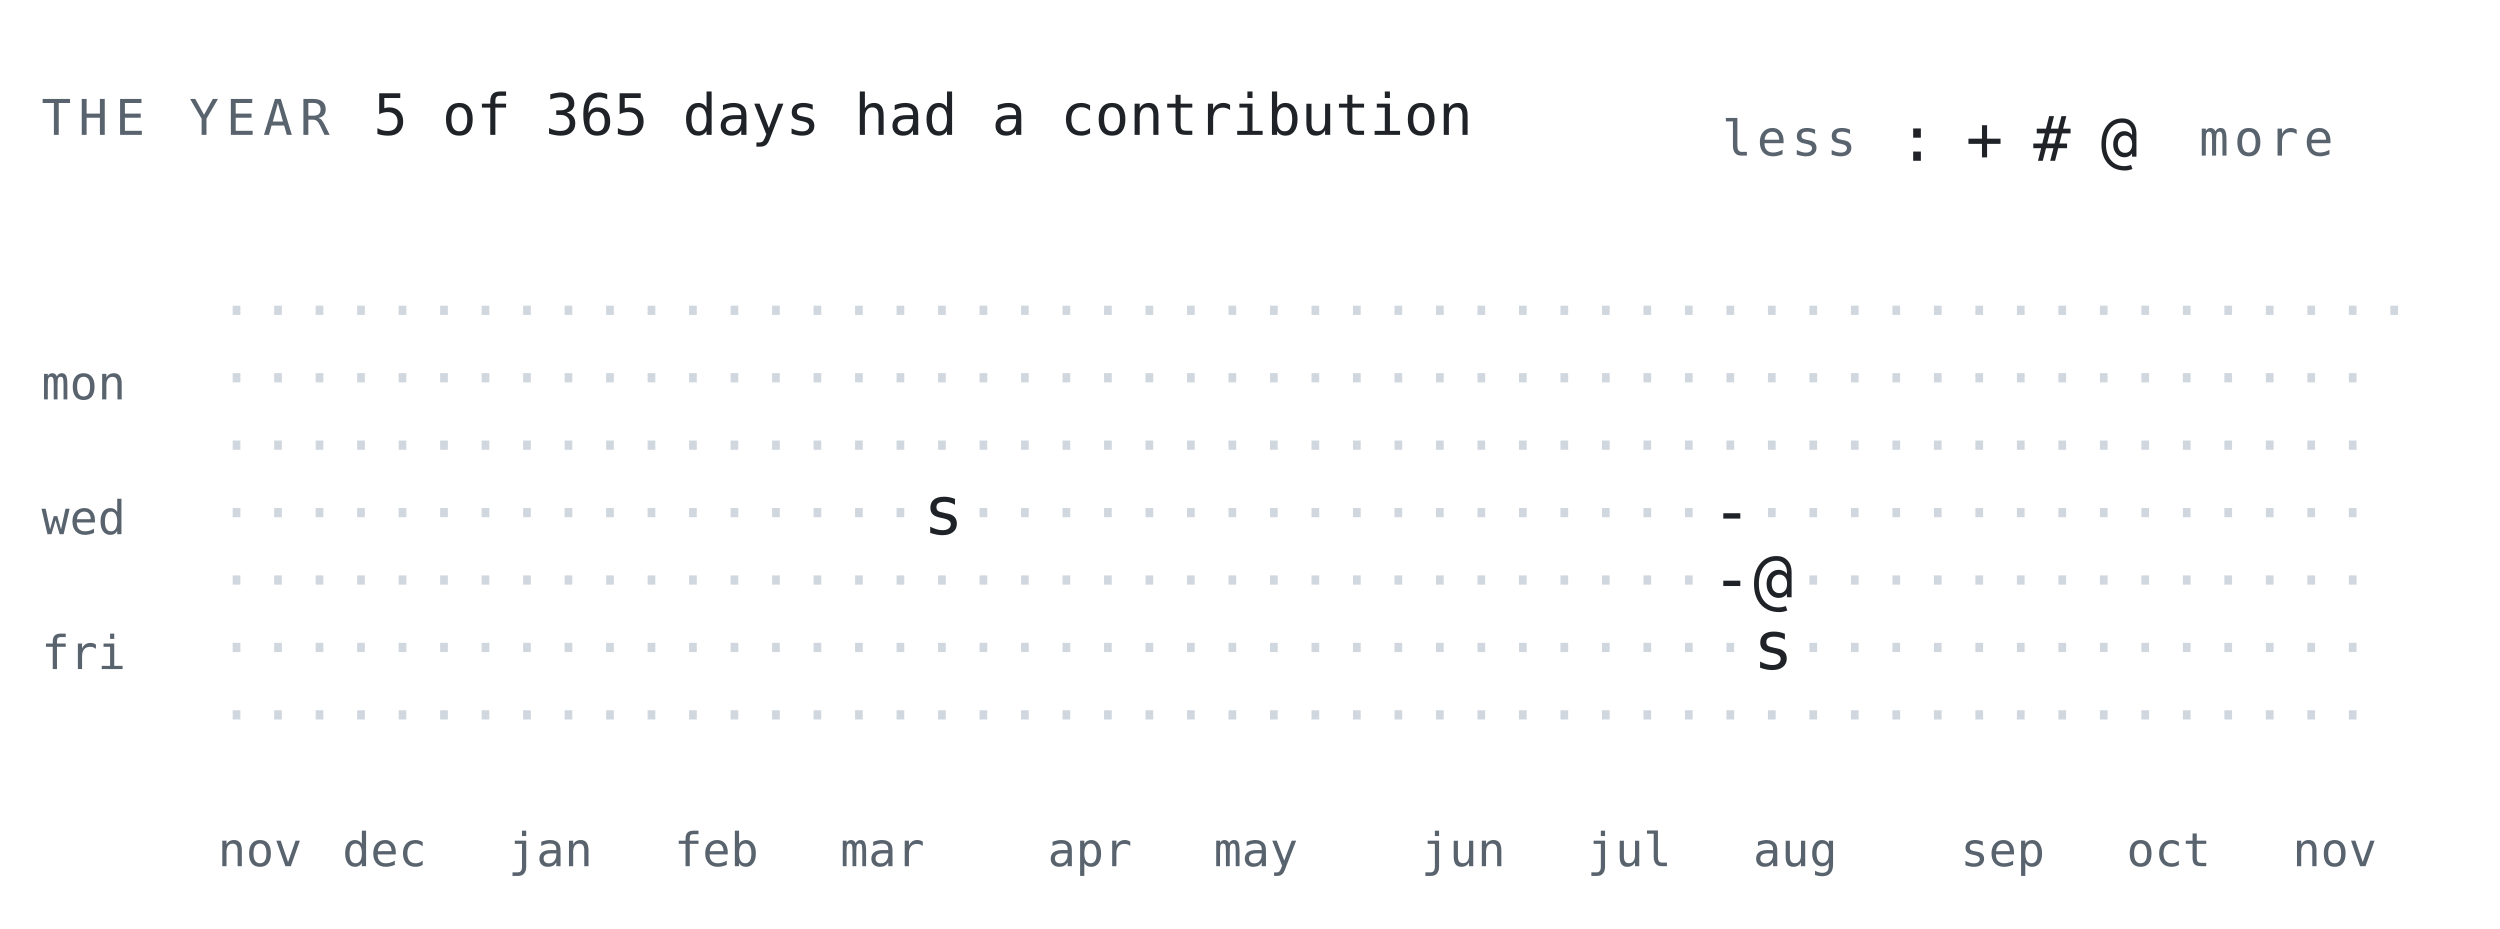
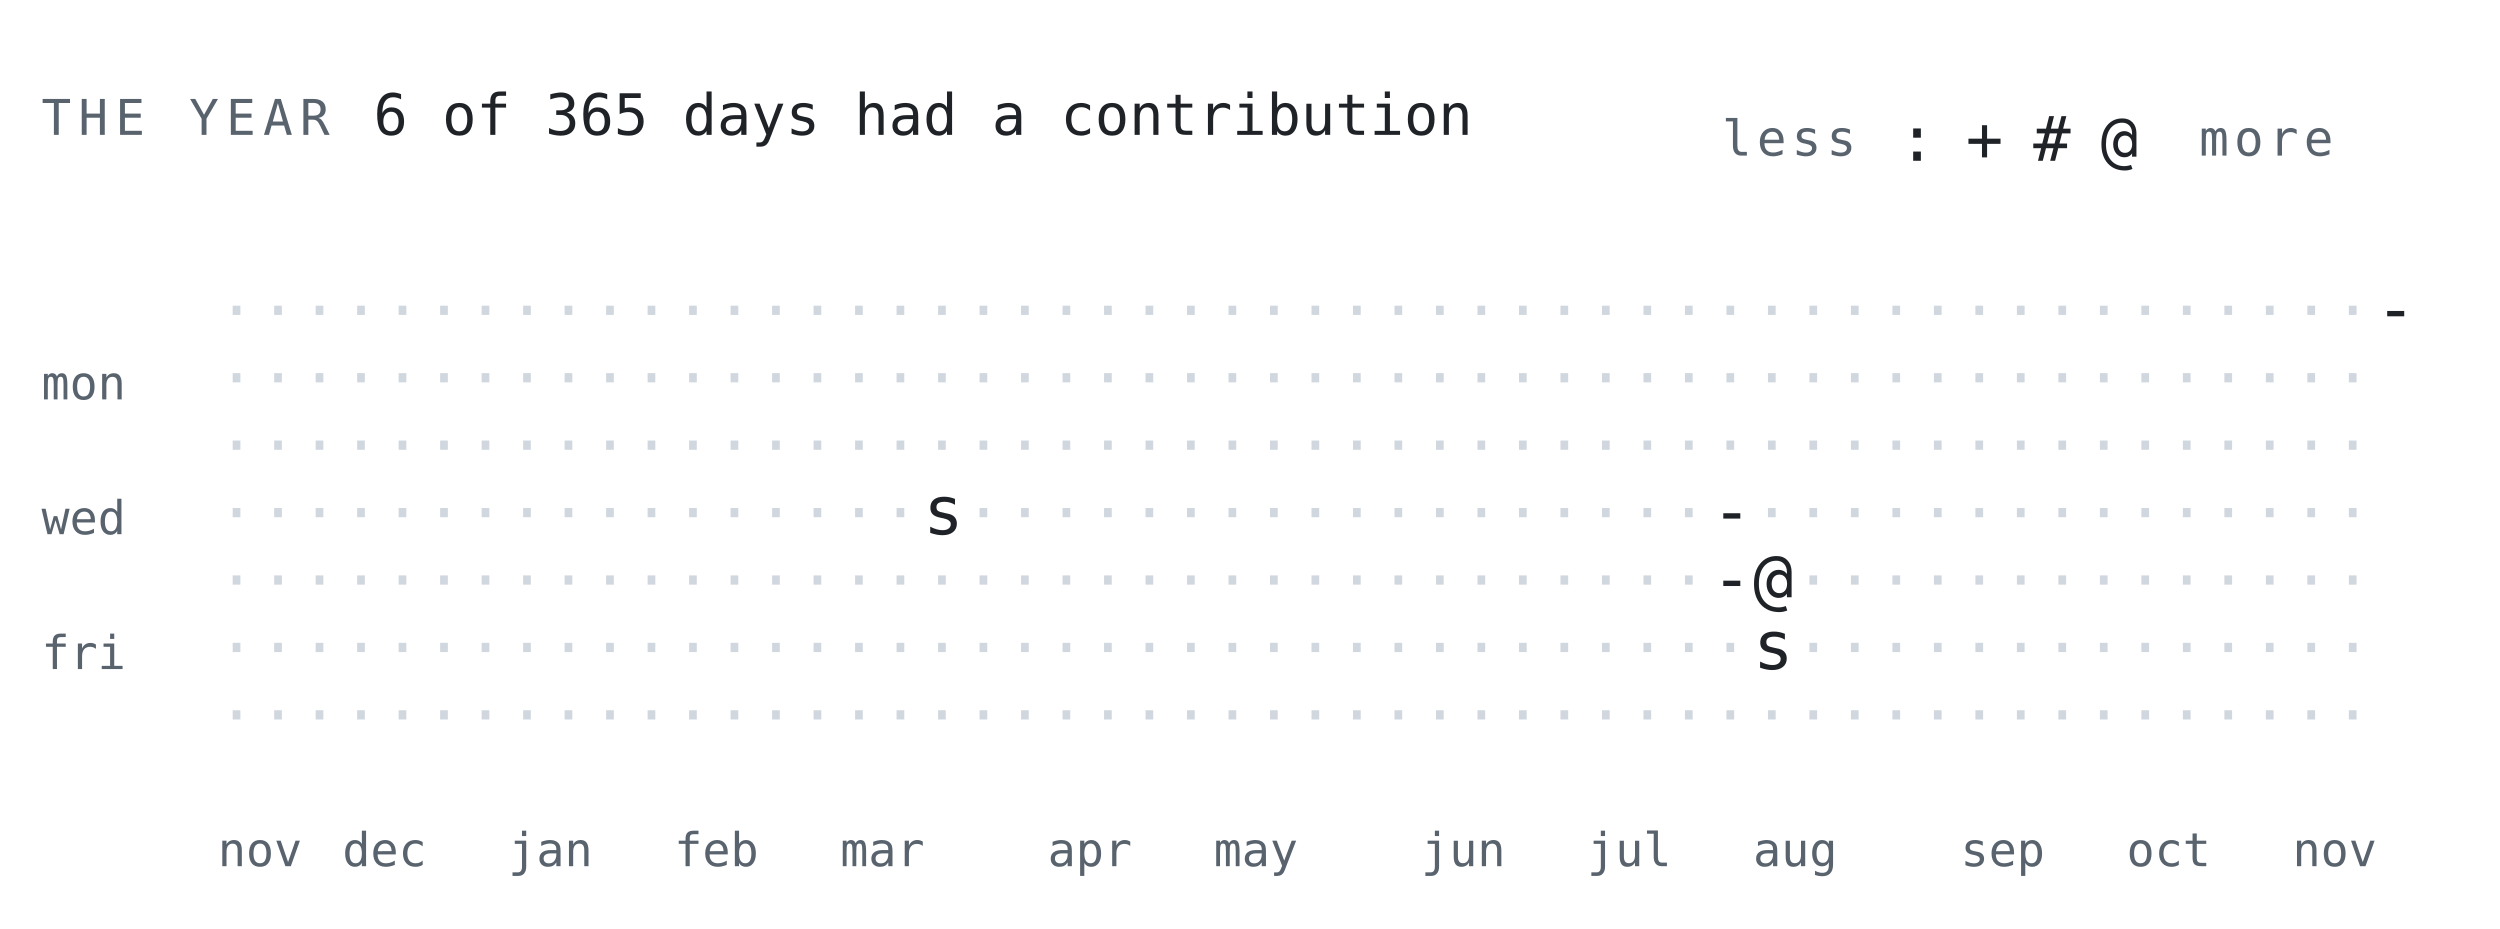
<svg xmlns="http://www.w3.org/2000/svg" viewBox="0 0 482 179" width="482" font-family="'JetBrains Mono', ui-monospace, SFMono-Regular, monospace">
  <style>
  .s{fill:#1f2328}  .m{fill:#59636e}  .t{fill:#d0d7de}
  .stk{stroke:#1f2328}  .trk{fill:#eaeef2}
  @media(prefers-color-scheme:dark){
    .s{fill:#e6edf3} .m{fill:#7d8590} .t{fill:#30363d}
    .stk{stroke:#e6edf3} .trk{fill:#21262d}
  }
</style>
  <rect fill="none" width="482" height="179" />
  <text class="m" x="8" y="26" font-size="9.5" letter-spacing="1.4">THE YEAR</text>
-   <text class="s" x="72" y="26" font-size="11">5 of 365 days had a contribution</text>
+   <text class="s" x="72" y="26" font-size="11">6 of 365 days had a contribution</text>
  <text class="m" x="332" y="30" font-size="9.5" letter-spacing="1">less</text>
  <text class="s" x="366" y="31" font-size="12">:</text>
  <text class="s" x="379" y="31" font-size="12">+</text>
  <text class="s" x="392" y="31" font-size="12">#</text>
  <text class="s" x="405" y="31" font-size="12">@</text>
  <text class="m" x="424" y="30" font-size="9.5" letter-spacing="1">more</text>
  <text class="t" x="42.0" y="64.0" font-size="12" xml:space="preserve">·</text>
  <text class="t" x="42.0" y="77.0" font-size="12" xml:space="preserve">·</text>
  <text class="t" x="42.0" y="90.0" font-size="12" xml:space="preserve">·</text>
  <text class="t" x="42.0" y="103.0" font-size="12" xml:space="preserve">·</text>
  <text class="t" x="42.0" y="116.0" font-size="12" xml:space="preserve">·</text>
  <text class="t" x="42.0" y="129.0" font-size="12" xml:space="preserve">·</text>
  <text class="t" x="42.0" y="142.0" font-size="12" xml:space="preserve">·</text>
  <text class="t" x="50.0" y="64.0" font-size="12" xml:space="preserve">·</text>
  <text class="t" x="50.0" y="77.0" font-size="12" xml:space="preserve">·</text>
  <text class="t" x="50.0" y="90.0" font-size="12" xml:space="preserve">·</text>
  <text class="t" x="50.0" y="103.0" font-size="12" xml:space="preserve">·</text>
  <text class="t" x="50.0" y="116.0" font-size="12" xml:space="preserve">·</text>
  <text class="t" x="50.0" y="129.0" font-size="12" xml:space="preserve">·</text>
  <text class="t" x="50.0" y="142.0" font-size="12" xml:space="preserve">·</text>
  <text class="t" x="58.0" y="64.0" font-size="12" xml:space="preserve">·</text>
  <text class="t" x="58.0" y="77.0" font-size="12" xml:space="preserve">·</text>
  <text class="t" x="58.0" y="90.0" font-size="12" xml:space="preserve">·</text>
  <text class="t" x="58.0" y="103.0" font-size="12" xml:space="preserve">·</text>
  <text class="t" x="58.0" y="116.0" font-size="12" xml:space="preserve">·</text>
  <text class="t" x="58.0" y="129.0" font-size="12" xml:space="preserve">·</text>
  <text class="t" x="58.0" y="142.0" font-size="12" xml:space="preserve">·</text>
  <text class="t" x="66.0" y="64.0" font-size="12" xml:space="preserve">·</text>
  <text class="t" x="66.0" y="77.0" font-size="12" xml:space="preserve">·</text>
  <text class="t" x="66.0" y="90.0" font-size="12" xml:space="preserve">·</text>
  <text class="t" x="66.0" y="103.0" font-size="12" xml:space="preserve">·</text>
  <text class="t" x="66.0" y="116.0" font-size="12" xml:space="preserve">·</text>
  <text class="t" x="66.0" y="129.0" font-size="12" xml:space="preserve">·</text>
  <text class="t" x="66.0" y="142.0" font-size="12" xml:space="preserve">·</text>
  <text class="t" x="74.0" y="64.0" font-size="12" xml:space="preserve">·</text>
  <text class="t" x="74.0" y="77.0" font-size="12" xml:space="preserve">·</text>
  <text class="t" x="74.0" y="90.0" font-size="12" xml:space="preserve">·</text>
  <text class="t" x="74.0" y="103.0" font-size="12" xml:space="preserve">·</text>
  <text class="t" x="74.0" y="116.0" font-size="12" xml:space="preserve">·</text>
  <text class="t" x="74.0" y="129.0" font-size="12" xml:space="preserve">·</text>
  <text class="t" x="74.0" y="142.0" font-size="12" xml:space="preserve">·</text>
  <text class="t" x="82.0" y="64.0" font-size="12" xml:space="preserve">·</text>
  <text class="t" x="82.0" y="77.0" font-size="12" xml:space="preserve">·</text>
  <text class="t" x="82.0" y="90.0" font-size="12" xml:space="preserve">·</text>
  <text class="t" x="82.0" y="103.0" font-size="12" xml:space="preserve">·</text>
  <text class="t" x="82.0" y="116.0" font-size="12" xml:space="preserve">·</text>
  <text class="t" x="82.0" y="129.0" font-size="12" xml:space="preserve">·</text>
  <text class="t" x="82.0" y="142.0" font-size="12" xml:space="preserve">·</text>
  <text class="t" x="90.0" y="64.0" font-size="12" xml:space="preserve">·</text>
  <text class="t" x="90.0" y="77.0" font-size="12" xml:space="preserve">·</text>
  <text class="t" x="90.0" y="90.0" font-size="12" xml:space="preserve">·</text>
  <text class="t" x="90.0" y="103.0" font-size="12" xml:space="preserve">·</text>
  <text class="t" x="90.0" y="116.0" font-size="12" xml:space="preserve">·</text>
  <text class="t" x="90.0" y="129.0" font-size="12" xml:space="preserve">·</text>
  <text class="t" x="90.0" y="142.0" font-size="12" xml:space="preserve">·</text>
  <text class="t" x="98.0" y="64.0" font-size="12" xml:space="preserve">·</text>
  <text class="t" x="98.0" y="77.0" font-size="12" xml:space="preserve">·</text>
  <text class="t" x="98.0" y="90.0" font-size="12" xml:space="preserve">·</text>
  <text class="t" x="98.0" y="103.0" font-size="12" xml:space="preserve">·</text>
  <text class="t" x="98.0" y="116.0" font-size="12" xml:space="preserve">·</text>
  <text class="t" x="98.0" y="129.0" font-size="12" xml:space="preserve">·</text>
  <text class="t" x="98.0" y="142.0" font-size="12" xml:space="preserve">·</text>
  <text class="t" x="106.0" y="64.0" font-size="12" xml:space="preserve">·</text>
  <text class="t" x="106.0" y="77.0" font-size="12" xml:space="preserve">·</text>
  <text class="t" x="106.0" y="90.0" font-size="12" xml:space="preserve">·</text>
  <text class="t" x="106.0" y="103.0" font-size="12" xml:space="preserve">·</text>
  <text class="t" x="106.0" y="116.0" font-size="12" xml:space="preserve">·</text>
  <text class="t" x="106.0" y="129.0" font-size="12" xml:space="preserve">·</text>
  <text class="t" x="106.0" y="142.0" font-size="12" xml:space="preserve">·</text>
  <text class="t" x="114.0" y="64.0" font-size="12" xml:space="preserve">·</text>
  <text class="t" x="114.0" y="77.0" font-size="12" xml:space="preserve">·</text>
  <text class="t" x="114.0" y="90.0" font-size="12" xml:space="preserve">·</text>
  <text class="t" x="114.0" y="103.0" font-size="12" xml:space="preserve">·</text>
  <text class="t" x="114.0" y="116.0" font-size="12" xml:space="preserve">·</text>
  <text class="t" x="114.0" y="129.0" font-size="12" xml:space="preserve">·</text>
  <text class="t" x="114.0" y="142.0" font-size="12" xml:space="preserve">·</text>
  <text class="t" x="122.0" y="64.0" font-size="12" xml:space="preserve">·</text>
  <text class="t" x="122.0" y="77.0" font-size="12" xml:space="preserve">·</text>
  <text class="t" x="122.0" y="90.0" font-size="12" xml:space="preserve">·</text>
  <text class="t" x="122.0" y="103.0" font-size="12" xml:space="preserve">·</text>
  <text class="t" x="122.0" y="116.0" font-size="12" xml:space="preserve">·</text>
  <text class="t" x="122.0" y="129.0" font-size="12" xml:space="preserve">·</text>
  <text class="t" x="122.0" y="142.0" font-size="12" xml:space="preserve">·</text>
  <text class="t" x="130.0" y="64.0" font-size="12" xml:space="preserve">·</text>
  <text class="t" x="130.0" y="77.0" font-size="12" xml:space="preserve">·</text>
  <text class="t" x="130.0" y="90.0" font-size="12" xml:space="preserve">·</text>
  <text class="t" x="130.0" y="103.0" font-size="12" xml:space="preserve">·</text>
  <text class="t" x="130.0" y="116.0" font-size="12" xml:space="preserve">·</text>
  <text class="t" x="130.0" y="129.0" font-size="12" xml:space="preserve">·</text>
  <text class="t" x="130.0" y="142.0" font-size="12" xml:space="preserve">·</text>
  <text class="t" x="138.0" y="64.0" font-size="12" xml:space="preserve">·</text>
  <text class="t" x="138.0" y="77.0" font-size="12" xml:space="preserve">·</text>
  <text class="t" x="138.0" y="90.0" font-size="12" xml:space="preserve">·</text>
  <text class="t" x="138.0" y="103.0" font-size="12" xml:space="preserve">·</text>
  <text class="t" x="138.0" y="116.0" font-size="12" xml:space="preserve">·</text>
  <text class="t" x="138.0" y="129.0" font-size="12" xml:space="preserve">·</text>
  <text class="t" x="138.0" y="142.0" font-size="12" xml:space="preserve">·</text>
  <text class="t" x="146.0" y="64.0" font-size="12" xml:space="preserve">·</text>
  <text class="t" x="146.0" y="77.0" font-size="12" xml:space="preserve">·</text>
  <text class="t" x="146.0" y="90.0" font-size="12" xml:space="preserve">·</text>
  <text class="t" x="146.0" y="103.0" font-size="12" xml:space="preserve">·</text>
  <text class="t" x="146.0" y="116.0" font-size="12" xml:space="preserve">·</text>
  <text class="t" x="146.0" y="129.0" font-size="12" xml:space="preserve">·</text>
  <text class="t" x="146.0" y="142.0" font-size="12" xml:space="preserve">·</text>
  <text class="t" x="154.0" y="64.0" font-size="12" xml:space="preserve">·</text>
  <text class="t" x="154.0" y="77.0" font-size="12" xml:space="preserve">·</text>
  <text class="t" x="154.0" y="90.0" font-size="12" xml:space="preserve">·</text>
  <text class="t" x="154.0" y="103.0" font-size="12" xml:space="preserve">·</text>
  <text class="t" x="154.0" y="116.0" font-size="12" xml:space="preserve">·</text>
  <text class="t" x="154.0" y="129.0" font-size="12" xml:space="preserve">·</text>
  <text class="t" x="154.0" y="142.0" font-size="12" xml:space="preserve">·</text>
  <text class="t" x="162.0" y="64.0" font-size="12" xml:space="preserve">·</text>
  <text class="t" x="162.0" y="77.0" font-size="12" xml:space="preserve">·</text>
  <text class="t" x="162.0" y="90.0" font-size="12" xml:space="preserve">·</text>
  <text class="t" x="162.0" y="103.0" font-size="12" xml:space="preserve">·</text>
  <text class="t" x="162.0" y="116.0" font-size="12" xml:space="preserve">·</text>
  <text class="t" x="162.0" y="129.0" font-size="12" xml:space="preserve">·</text>
  <text class="t" x="162.0" y="142.0" font-size="12" xml:space="preserve">·</text>
  <text class="t" x="170.0" y="64.0" font-size="12" xml:space="preserve">·</text>
  <text class="t" x="170.0" y="77.0" font-size="12" xml:space="preserve">·</text>
  <text class="t" x="170.0" y="90.0" font-size="12" xml:space="preserve">·</text>
  <text class="t" x="170.0" y="103.0" font-size="12" xml:space="preserve">·</text>
  <text class="t" x="170.0" y="116.0" font-size="12" xml:space="preserve">·</text>
  <text class="t" x="170.0" y="129.0" font-size="12" xml:space="preserve">·</text>
  <text class="t" x="170.0" y="142.0" font-size="12" xml:space="preserve">·</text>
  <text class="t" x="178.0" y="64.0" font-size="12" xml:space="preserve">·</text>
  <text class="t" x="178.0" y="77.0" font-size="12" xml:space="preserve">·</text>
  <text class="t" x="178.0" y="90.0" font-size="12" xml:space="preserve">·</text>
  <text class="s" x="178.0" y="103.0" font-size="12.9" xml:space="preserve">s</text>
  <text class="t" x="178.0" y="116.0" font-size="12" xml:space="preserve">·</text>
  <text class="t" x="178.0" y="129.0" font-size="12" xml:space="preserve">·</text>
  <text class="t" x="178.0" y="142.0" font-size="12" xml:space="preserve">·</text>
  <text class="t" x="186.0" y="64.0" font-size="12" xml:space="preserve">·</text>
  <text class="t" x="186.0" y="77.0" font-size="12" xml:space="preserve">·</text>
  <text class="t" x="186.0" y="90.0" font-size="12" xml:space="preserve">·</text>
  <text class="t" x="186.0" y="103.0" font-size="12" xml:space="preserve">·</text>
  <text class="t" x="186.0" y="116.0" font-size="12" xml:space="preserve">·</text>
  <text class="t" x="186.0" y="129.0" font-size="12" xml:space="preserve">·</text>
  <text class="t" x="186.0" y="142.0" font-size="12" xml:space="preserve">·</text>
  <text class="t" x="194.0" y="64.0" font-size="12" xml:space="preserve">·</text>
  <text class="t" x="194.0" y="77.0" font-size="12" xml:space="preserve">·</text>
  <text class="t" x="194.0" y="90.0" font-size="12" xml:space="preserve">·</text>
  <text class="t" x="194.0" y="103.0" font-size="12" xml:space="preserve">·</text>
  <text class="t" x="194.0" y="116.0" font-size="12" xml:space="preserve">·</text>
  <text class="t" x="194.0" y="129.0" font-size="12" xml:space="preserve">·</text>
  <text class="t" x="194.0" y="142.0" font-size="12" xml:space="preserve">·</text>
  <text class="t" x="202.0" y="64.0" font-size="12" xml:space="preserve">·</text>
  <text class="t" x="202.0" y="77.0" font-size="12" xml:space="preserve">·</text>
  <text class="t" x="202.0" y="90.0" font-size="12" xml:space="preserve">·</text>
  <text class="t" x="202.0" y="103.0" font-size="12" xml:space="preserve">·</text>
  <text class="t" x="202.0" y="116.0" font-size="12" xml:space="preserve">·</text>
  <text class="t" x="202.0" y="129.0" font-size="12" xml:space="preserve">·</text>
  <text class="t" x="202.0" y="142.0" font-size="12" xml:space="preserve">·</text>
  <text class="t" x="210.0" y="64.0" font-size="12" xml:space="preserve">·</text>
  <text class="t" x="210.0" y="77.0" font-size="12" xml:space="preserve">·</text>
  <text class="t" x="210.0" y="90.0" font-size="12" xml:space="preserve">·</text>
  <text class="t" x="210.0" y="103.0" font-size="12" xml:space="preserve">·</text>
  <text class="t" x="210.0" y="116.0" font-size="12" xml:space="preserve">·</text>
  <text class="t" x="210.0" y="129.0" font-size="12" xml:space="preserve">·</text>
  <text class="t" x="210.0" y="142.0" font-size="12" xml:space="preserve">·</text>
  <text class="t" x="218.0" y="64.0" font-size="12" xml:space="preserve">·</text>
  <text class="t" x="218.0" y="77.0" font-size="12" xml:space="preserve">·</text>
  <text class="t" x="218.0" y="90.0" font-size="12" xml:space="preserve">·</text>
  <text class="t" x="218.0" y="103.0" font-size="12" xml:space="preserve">·</text>
  <text class="t" x="218.0" y="116.0" font-size="12" xml:space="preserve">·</text>
  <text class="t" x="218.0" y="129.0" font-size="12" xml:space="preserve">·</text>
  <text class="t" x="218.0" y="142.0" font-size="12" xml:space="preserve">·</text>
  <text class="t" x="226.0" y="64.0" font-size="12" xml:space="preserve">·</text>
  <text class="t" x="226.0" y="77.0" font-size="12" xml:space="preserve">·</text>
  <text class="t" x="226.0" y="90.0" font-size="12" xml:space="preserve">·</text>
  <text class="t" x="226.0" y="103.0" font-size="12" xml:space="preserve">·</text>
  <text class="t" x="226.0" y="116.0" font-size="12" xml:space="preserve">·</text>
  <text class="t" x="226.0" y="129.0" font-size="12" xml:space="preserve">·</text>
  <text class="t" x="226.0" y="142.0" font-size="12" xml:space="preserve">·</text>
  <text class="t" x="234.0" y="64.0" font-size="12" xml:space="preserve">·</text>
  <text class="t" x="234.0" y="77.0" font-size="12" xml:space="preserve">·</text>
  <text class="t" x="234.0" y="90.0" font-size="12" xml:space="preserve">·</text>
  <text class="t" x="234.0" y="103.0" font-size="12" xml:space="preserve">·</text>
  <text class="t" x="234.0" y="116.0" font-size="12" xml:space="preserve">·</text>
  <text class="t" x="234.0" y="129.0" font-size="12" xml:space="preserve">·</text>
  <text class="t" x="234.0" y="142.0" font-size="12" xml:space="preserve">·</text>
  <text class="t" x="242.0" y="64.0" font-size="12" xml:space="preserve">·</text>
  <text class="t" x="242.0" y="77.0" font-size="12" xml:space="preserve">·</text>
  <text class="t" x="242.0" y="90.0" font-size="12" xml:space="preserve">·</text>
  <text class="t" x="242.0" y="103.0" font-size="12" xml:space="preserve">·</text>
  <text class="t" x="242.0" y="116.0" font-size="12" xml:space="preserve">·</text>
  <text class="t" x="242.0" y="129.0" font-size="12" xml:space="preserve">·</text>
  <text class="t" x="242.0" y="142.0" font-size="12" xml:space="preserve">·</text>
  <text class="t" x="250.0" y="64.0" font-size="12" xml:space="preserve">·</text>
  <text class="t" x="250.0" y="77.0" font-size="12" xml:space="preserve">·</text>
  <text class="t" x="250.0" y="90.0" font-size="12" xml:space="preserve">·</text>
  <text class="t" x="250.0" y="103.0" font-size="12" xml:space="preserve">·</text>
  <text class="t" x="250.0" y="116.0" font-size="12" xml:space="preserve">·</text>
  <text class="t" x="250.0" y="129.0" font-size="12" xml:space="preserve">·</text>
  <text class="t" x="250.0" y="142.0" font-size="12" xml:space="preserve">·</text>
  <text class="t" x="258.0" y="64.0" font-size="12" xml:space="preserve">·</text>
  <text class="t" x="258.0" y="77.0" font-size="12" xml:space="preserve">·</text>
  <text class="t" x="258.0" y="90.0" font-size="12" xml:space="preserve">·</text>
  <text class="t" x="258.0" y="103.0" font-size="12" xml:space="preserve">·</text>
  <text class="t" x="258.0" y="116.0" font-size="12" xml:space="preserve">·</text>
  <text class="t" x="258.0" y="129.0" font-size="12" xml:space="preserve">·</text>
  <text class="t" x="258.0" y="142.0" font-size="12" xml:space="preserve">·</text>
  <text class="t" x="266.0" y="64.0" font-size="12" xml:space="preserve">·</text>
  <text class="t" x="266.0" y="77.0" font-size="12" xml:space="preserve">·</text>
  <text class="t" x="266.0" y="90.0" font-size="12" xml:space="preserve">·</text>
  <text class="t" x="266.0" y="103.0" font-size="12" xml:space="preserve">·</text>
  <text class="t" x="266.0" y="116.0" font-size="12" xml:space="preserve">·</text>
  <text class="t" x="266.0" y="129.0" font-size="12" xml:space="preserve">·</text>
  <text class="t" x="266.0" y="142.0" font-size="12" xml:space="preserve">·</text>
  <text class="t" x="274.0" y="64.0" font-size="12" xml:space="preserve">·</text>
  <text class="t" x="274.0" y="77.0" font-size="12" xml:space="preserve">·</text>
  <text class="t" x="274.0" y="90.0" font-size="12" xml:space="preserve">·</text>
  <text class="t" x="274.0" y="103.0" font-size="12" xml:space="preserve">·</text>
  <text class="t" x="274.0" y="116.0" font-size="12" xml:space="preserve">·</text>
  <text class="t" x="274.0" y="129.0" font-size="12" xml:space="preserve">·</text>
  <text class="t" x="274.0" y="142.0" font-size="12" xml:space="preserve">·</text>
  <text class="t" x="282.0" y="64.0" font-size="12" xml:space="preserve">·</text>
  <text class="t" x="282.0" y="77.0" font-size="12" xml:space="preserve">·</text>
  <text class="t" x="282.0" y="90.0" font-size="12" xml:space="preserve">·</text>
  <text class="t" x="282.0" y="103.0" font-size="12" xml:space="preserve">·</text>
  <text class="t" x="282.0" y="116.0" font-size="12" xml:space="preserve">·</text>
  <text class="t" x="282.0" y="129.0" font-size="12" xml:space="preserve">·</text>
  <text class="t" x="282.0" y="142.0" font-size="12" xml:space="preserve">·</text>
  <text class="t" x="290.0" y="64.0" font-size="12" xml:space="preserve">·</text>
  <text class="t" x="290.0" y="77.0" font-size="12" xml:space="preserve">·</text>
  <text class="t" x="290.0" y="90.0" font-size="12" xml:space="preserve">·</text>
  <text class="t" x="290.0" y="103.0" font-size="12" xml:space="preserve">·</text>
  <text class="t" x="290.0" y="116.0" font-size="12" xml:space="preserve">·</text>
  <text class="t" x="290.0" y="129.0" font-size="12" xml:space="preserve">·</text>
  <text class="t" x="290.0" y="142.0" font-size="12" xml:space="preserve">·</text>
  <text class="t" x="298.0" y="64.0" font-size="12" xml:space="preserve">·</text>
  <text class="t" x="298.0" y="77.0" font-size="12" xml:space="preserve">·</text>
  <text class="t" x="298.0" y="90.0" font-size="12" xml:space="preserve">·</text>
  <text class="t" x="298.0" y="103.0" font-size="12" xml:space="preserve">·</text>
  <text class="t" x="298.0" y="116.0" font-size="12" xml:space="preserve">·</text>
  <text class="t" x="298.0" y="129.0" font-size="12" xml:space="preserve">·</text>
  <text class="t" x="298.0" y="142.0" font-size="12" xml:space="preserve">·</text>
  <text class="t" x="306.0" y="64.0" font-size="12" xml:space="preserve">·</text>
  <text class="t" x="306.0" y="77.0" font-size="12" xml:space="preserve">·</text>
  <text class="t" x="306.0" y="90.0" font-size="12" xml:space="preserve">·</text>
  <text class="t" x="306.0" y="103.0" font-size="12" xml:space="preserve">·</text>
  <text class="t" x="306.0" y="116.0" font-size="12" xml:space="preserve">·</text>
  <text class="t" x="306.0" y="129.0" font-size="12" xml:space="preserve">·</text>
  <text class="t" x="306.0" y="142.0" font-size="12" xml:space="preserve">·</text>
  <text class="t" x="314.0" y="64.0" font-size="12" xml:space="preserve">·</text>
  <text class="t" x="314.0" y="77.0" font-size="12" xml:space="preserve">·</text>
  <text class="t" x="314.0" y="90.0" font-size="12" xml:space="preserve">·</text>
  <text class="t" x="314.0" y="103.0" font-size="12" xml:space="preserve">·</text>
  <text class="t" x="314.0" y="116.0" font-size="12" xml:space="preserve">·</text>
  <text class="t" x="314.0" y="129.0" font-size="12" xml:space="preserve">·</text>
  <text class="t" x="314.0" y="142.0" font-size="12" xml:space="preserve">·</text>
  <text class="t" x="322.0" y="64.0" font-size="12" xml:space="preserve">·</text>
  <text class="t" x="322.0" y="77.0" font-size="12" xml:space="preserve">·</text>
  <text class="t" x="322.0" y="90.0" font-size="12" xml:space="preserve">·</text>
  <text class="t" x="322.0" y="103.0" font-size="12" xml:space="preserve">·</text>
  <text class="t" x="322.0" y="116.0" font-size="12" xml:space="preserve">·</text>
  <text class="t" x="322.0" y="129.0" font-size="12" xml:space="preserve">·</text>
  <text class="t" x="322.0" y="142.0" font-size="12" xml:space="preserve">·</text>
  <text class="t" x="330.0" y="64.0" font-size="12" xml:space="preserve">·</text>
  <text class="t" x="330.0" y="77.0" font-size="12" xml:space="preserve">·</text>
  <text class="t" x="330.0" y="90.0" font-size="12" xml:space="preserve">·</text>
  <text class="s" x="330.0" y="103.0" font-size="12.9" xml:space="preserve">-</text>
  <text class="s" x="330.0" y="116.0" font-size="12.9" xml:space="preserve">-</text>
  <text class="t" x="330.0" y="129.0" font-size="12" xml:space="preserve">·</text>
  <text class="t" x="330.0" y="142.0" font-size="12" xml:space="preserve">·</text>
  <text class="t" x="338.0" y="64.0" font-size="12" xml:space="preserve">·</text>
  <text class="t" x="338.0" y="77.0" font-size="12" xml:space="preserve">·</text>
  <text class="t" x="338.0" y="90.0" font-size="12" xml:space="preserve">·</text>
  <text class="t" x="338.0" y="103.0" font-size="12" xml:space="preserve">·</text>
  <text class="s" x="338.0" y="116.0" font-size="12.9" xml:space="preserve">@</text>
  <text class="s" x="338.0" y="129.0" font-size="12.9" xml:space="preserve">s</text>
  <text class="t" x="338.0" y="142.0" font-size="12" xml:space="preserve">·</text>
  <text class="t" x="346.0" y="64.0" font-size="12" xml:space="preserve">·</text>
  <text class="t" x="346.0" y="77.0" font-size="12" xml:space="preserve">·</text>
  <text class="t" x="346.0" y="90.0" font-size="12" xml:space="preserve">·</text>
  <text class="t" x="346.0" y="103.0" font-size="12" xml:space="preserve">·</text>
  <text class="t" x="346.0" y="116.0" font-size="12" xml:space="preserve">·</text>
  <text class="t" x="346.0" y="129.0" font-size="12" xml:space="preserve">·</text>
  <text class="t" x="346.0" y="142.0" font-size="12" xml:space="preserve">·</text>
  <text class="t" x="354.0" y="64.0" font-size="12" xml:space="preserve">·</text>
  <text class="t" x="354.0" y="77.0" font-size="12" xml:space="preserve">·</text>
  <text class="t" x="354.0" y="90.0" font-size="12" xml:space="preserve">·</text>
  <text class="t" x="354.0" y="103.0" font-size="12" xml:space="preserve">·</text>
  <text class="t" x="354.0" y="116.0" font-size="12" xml:space="preserve">·</text>
  <text class="t" x="354.0" y="129.0" font-size="12" xml:space="preserve">·</text>
  <text class="t" x="354.0" y="142.0" font-size="12" xml:space="preserve">·</text>
  <text class="t" x="362.0" y="64.0" font-size="12" xml:space="preserve">·</text>
  <text class="t" x="362.0" y="77.0" font-size="12" xml:space="preserve">·</text>
  <text class="t" x="362.0" y="90.0" font-size="12" xml:space="preserve">·</text>
  <text class="t" x="362.0" y="103.0" font-size="12" xml:space="preserve">·</text>
  <text class="t" x="362.0" y="116.0" font-size="12" xml:space="preserve">·</text>
  <text class="t" x="362.0" y="129.0" font-size="12" xml:space="preserve">·</text>
  <text class="t" x="362.0" y="142.0" font-size="12" xml:space="preserve">·</text>
  <text class="t" x="370.0" y="64.0" font-size="12" xml:space="preserve">·</text>
  <text class="t" x="370.0" y="77.0" font-size="12" xml:space="preserve">·</text>
  <text class="t" x="370.0" y="90.0" font-size="12" xml:space="preserve">·</text>
  <text class="t" x="370.0" y="103.0" font-size="12" xml:space="preserve">·</text>
  <text class="t" x="370.0" y="116.0" font-size="12" xml:space="preserve">·</text>
  <text class="t" x="370.0" y="129.0" font-size="12" xml:space="preserve">·</text>
  <text class="t" x="370.0" y="142.0" font-size="12" xml:space="preserve">·</text>
  <text class="t" x="378.0" y="64.0" font-size="12" xml:space="preserve">·</text>
  <text class="t" x="378.0" y="77.0" font-size="12" xml:space="preserve">·</text>
  <text class="t" x="378.0" y="90.0" font-size="12" xml:space="preserve">·</text>
  <text class="t" x="378.0" y="103.0" font-size="12" xml:space="preserve">·</text>
  <text class="t" x="378.0" y="116.0" font-size="12" xml:space="preserve">·</text>
  <text class="t" x="378.0" y="129.0" font-size="12" xml:space="preserve">·</text>
  <text class="t" x="378.0" y="142.0" font-size="12" xml:space="preserve">·</text>
  <text class="t" x="386.0" y="64.0" font-size="12" xml:space="preserve">·</text>
  <text class="t" x="386.0" y="77.0" font-size="12" xml:space="preserve">·</text>
  <text class="t" x="386.0" y="90.0" font-size="12" xml:space="preserve">·</text>
  <text class="t" x="386.0" y="103.0" font-size="12" xml:space="preserve">·</text>
  <text class="t" x="386.0" y="116.0" font-size="12" xml:space="preserve">·</text>
  <text class="t" x="386.0" y="129.0" font-size="12" xml:space="preserve">·</text>
  <text class="t" x="386.0" y="142.0" font-size="12" xml:space="preserve">·</text>
  <text class="t" x="394.0" y="64.0" font-size="12" xml:space="preserve">·</text>
  <text class="t" x="394.0" y="77.0" font-size="12" xml:space="preserve">·</text>
  <text class="t" x="394.0" y="90.0" font-size="12" xml:space="preserve">·</text>
  <text class="t" x="394.0" y="103.0" font-size="12" xml:space="preserve">·</text>
  <text class="t" x="394.0" y="116.0" font-size="12" xml:space="preserve">·</text>
  <text class="t" x="394.0" y="129.0" font-size="12" xml:space="preserve">·</text>
  <text class="t" x="394.0" y="142.0" font-size="12" xml:space="preserve">·</text>
  <text class="t" x="402.0" y="64.0" font-size="12" xml:space="preserve">·</text>
  <text class="t" x="402.0" y="77.0" font-size="12" xml:space="preserve">·</text>
  <text class="t" x="402.0" y="90.0" font-size="12" xml:space="preserve">·</text>
  <text class="t" x="402.0" y="103.0" font-size="12" xml:space="preserve">·</text>
  <text class="t" x="402.0" y="116.0" font-size="12" xml:space="preserve">·</text>
  <text class="t" x="402.0" y="129.0" font-size="12" xml:space="preserve">·</text>
  <text class="t" x="402.0" y="142.0" font-size="12" xml:space="preserve">·</text>
  <text class="t" x="410.0" y="64.0" font-size="12" xml:space="preserve">·</text>
  <text class="t" x="410.0" y="77.0" font-size="12" xml:space="preserve">·</text>
  <text class="t" x="410.0" y="90.0" font-size="12" xml:space="preserve">·</text>
  <text class="t" x="410.0" y="103.0" font-size="12" xml:space="preserve">·</text>
  <text class="t" x="410.0" y="116.0" font-size="12" xml:space="preserve">·</text>
  <text class="t" x="410.0" y="129.0" font-size="12" xml:space="preserve">·</text>
  <text class="t" x="410.0" y="142.0" font-size="12" xml:space="preserve">·</text>
  <text class="t" x="418.0" y="64.0" font-size="12" xml:space="preserve">·</text>
  <text class="t" x="418.0" y="77.0" font-size="12" xml:space="preserve">·</text>
  <text class="t" x="418.0" y="90.0" font-size="12" xml:space="preserve">·</text>
  <text class="t" x="418.0" y="103.0" font-size="12" xml:space="preserve">·</text>
  <text class="t" x="418.0" y="116.0" font-size="12" xml:space="preserve">·</text>
  <text class="t" x="418.0" y="129.0" font-size="12" xml:space="preserve">·</text>
  <text class="t" x="418.0" y="142.0" font-size="12" xml:space="preserve">·</text>
  <text class="t" x="426.0" y="64.0" font-size="12" xml:space="preserve">·</text>
  <text class="t" x="426.0" y="77.0" font-size="12" xml:space="preserve">·</text>
  <text class="t" x="426.0" y="90.0" font-size="12" xml:space="preserve">·</text>
  <text class="t" x="426.0" y="103.0" font-size="12" xml:space="preserve">·</text>
  <text class="t" x="426.0" y="116.0" font-size="12" xml:space="preserve">·</text>
  <text class="t" x="426.0" y="129.0" font-size="12" xml:space="preserve">·</text>
  <text class="t" x="426.0" y="142.0" font-size="12" xml:space="preserve">·</text>
  <text class="t" x="434.0" y="64.0" font-size="12" xml:space="preserve">·</text>
  <text class="t" x="434.0" y="77.0" font-size="12" xml:space="preserve">·</text>
  <text class="t" x="434.0" y="90.0" font-size="12" xml:space="preserve">·</text>
  <text class="t" x="434.0" y="103.0" font-size="12" xml:space="preserve">·</text>
  <text class="t" x="434.0" y="116.0" font-size="12" xml:space="preserve">·</text>
  <text class="t" x="434.0" y="129.0" font-size="12" xml:space="preserve">·</text>
  <text class="t" x="434.0" y="142.0" font-size="12" xml:space="preserve">·</text>
  <text class="t" x="442.0" y="64.0" font-size="12" xml:space="preserve">·</text>
  <text class="t" x="442.0" y="77.0" font-size="12" xml:space="preserve">·</text>
  <text class="t" x="442.0" y="90.0" font-size="12" xml:space="preserve">·</text>
  <text class="t" x="442.0" y="103.0" font-size="12" xml:space="preserve">·</text>
  <text class="t" x="442.0" y="116.0" font-size="12" xml:space="preserve">·</text>
  <text class="t" x="442.0" y="129.0" font-size="12" xml:space="preserve">·</text>
  <text class="t" x="442.0" y="142.0" font-size="12" xml:space="preserve">·</text>
  <text class="t" x="450.0" y="64.0" font-size="12" xml:space="preserve">·</text>
  <text class="t" x="450.0" y="77.0" font-size="12" xml:space="preserve">·</text>
  <text class="t" x="450.0" y="90.0" font-size="12" xml:space="preserve">·</text>
  <text class="t" x="450.0" y="103.0" font-size="12" xml:space="preserve">·</text>
  <text class="t" x="450.0" y="116.0" font-size="12" xml:space="preserve">·</text>
  <text class="t" x="450.0" y="129.0" font-size="12" xml:space="preserve">·</text>
  <text class="t" x="450.0" y="142.0" font-size="12" xml:space="preserve">·</text>
-   <text class="t" x="458.0" y="64.0" font-size="12" xml:space="preserve">·</text>
+   <text class="s" x="458.0" y="64.0" font-size="12.9" xml:space="preserve">-</text>
  <text class="m" x="8" y="77.0" font-size="9">mon</text>
  <text class="m" x="8" y="103.0" font-size="9">wed</text>
  <text class="m" x="8" y="129.0" font-size="9">fri</text>
  <text class="m" x="42.0" y="167.0" font-size="9">nov</text>
  <text class="m" x="66.0" y="167.0" font-size="9">dec</text>
  <text class="m" x="98.0" y="167.0" font-size="9">jan</text>
  <text class="m" x="130.0" y="167.0" font-size="9">feb</text>
  <text class="m" x="162.0" y="167.0" font-size="9">mar</text>
  <text class="m" x="202.0" y="167.0" font-size="9">apr</text>
  <text class="m" x="234.0" y="167.0" font-size="9">may</text>
  <text class="m" x="274.0" y="167.0" font-size="9">jun</text>
  <text class="m" x="306.0" y="167.0" font-size="9">jul</text>
  <text class="m" x="338.0" y="167.0" font-size="9">aug</text>
  <text class="m" x="378.0" y="167.0" font-size="9">sep</text>
  <text class="m" x="410.0" y="167.0" font-size="9">oct</text>
  <text class="m" x="442.0" y="167.0" font-size="9">nov</text>
</svg>
